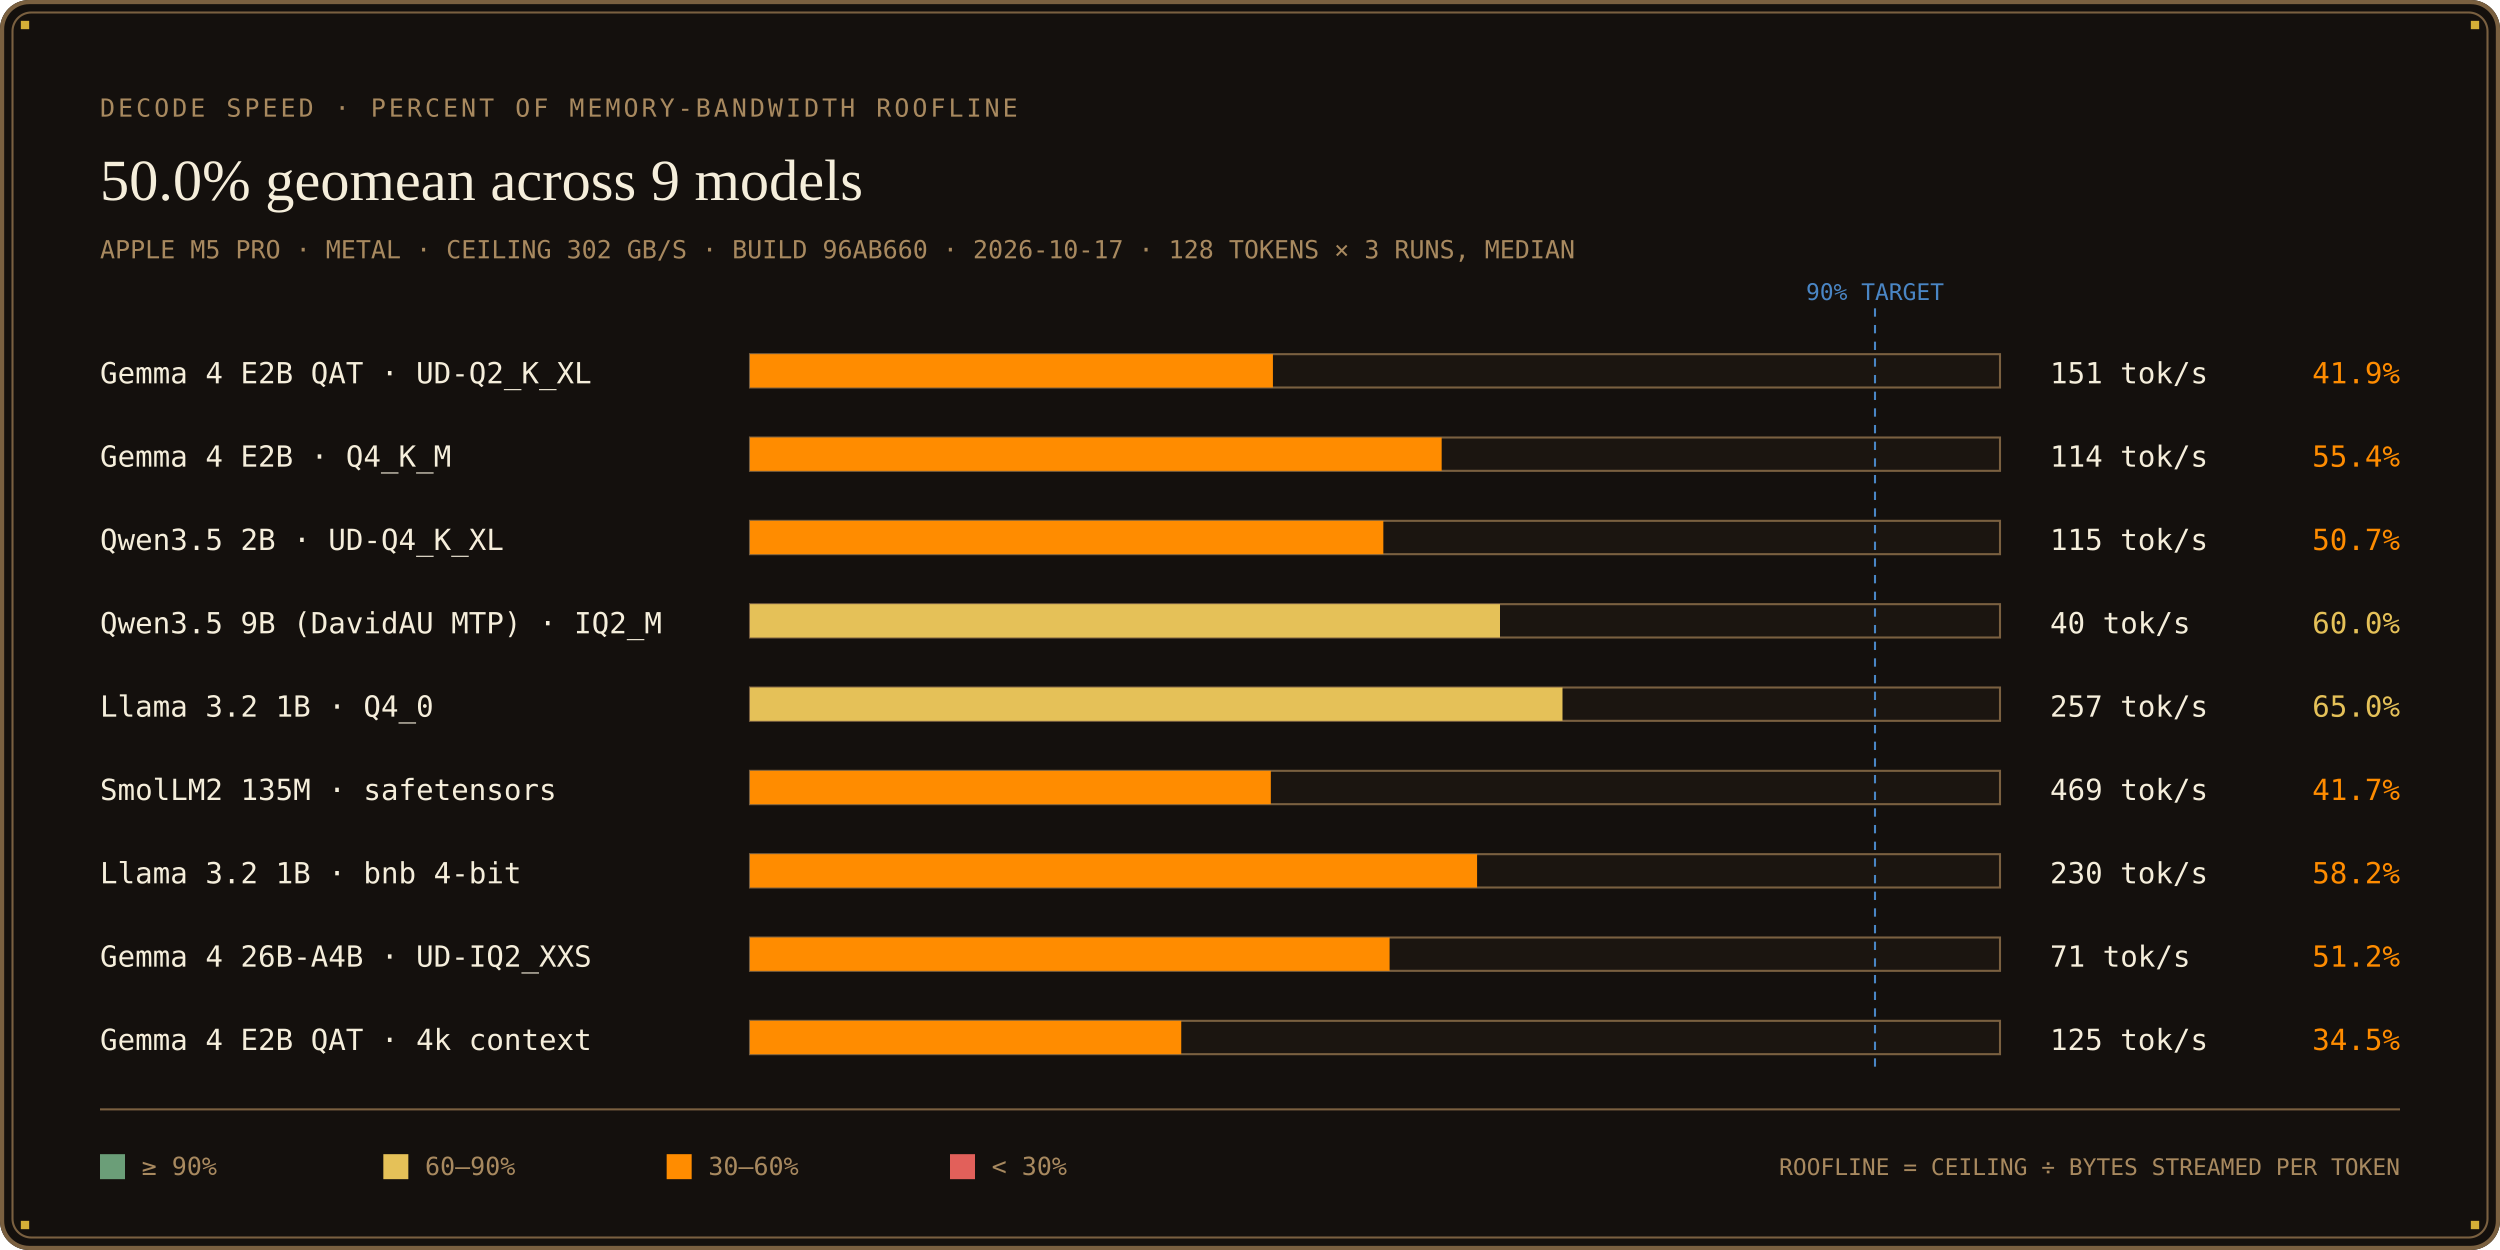
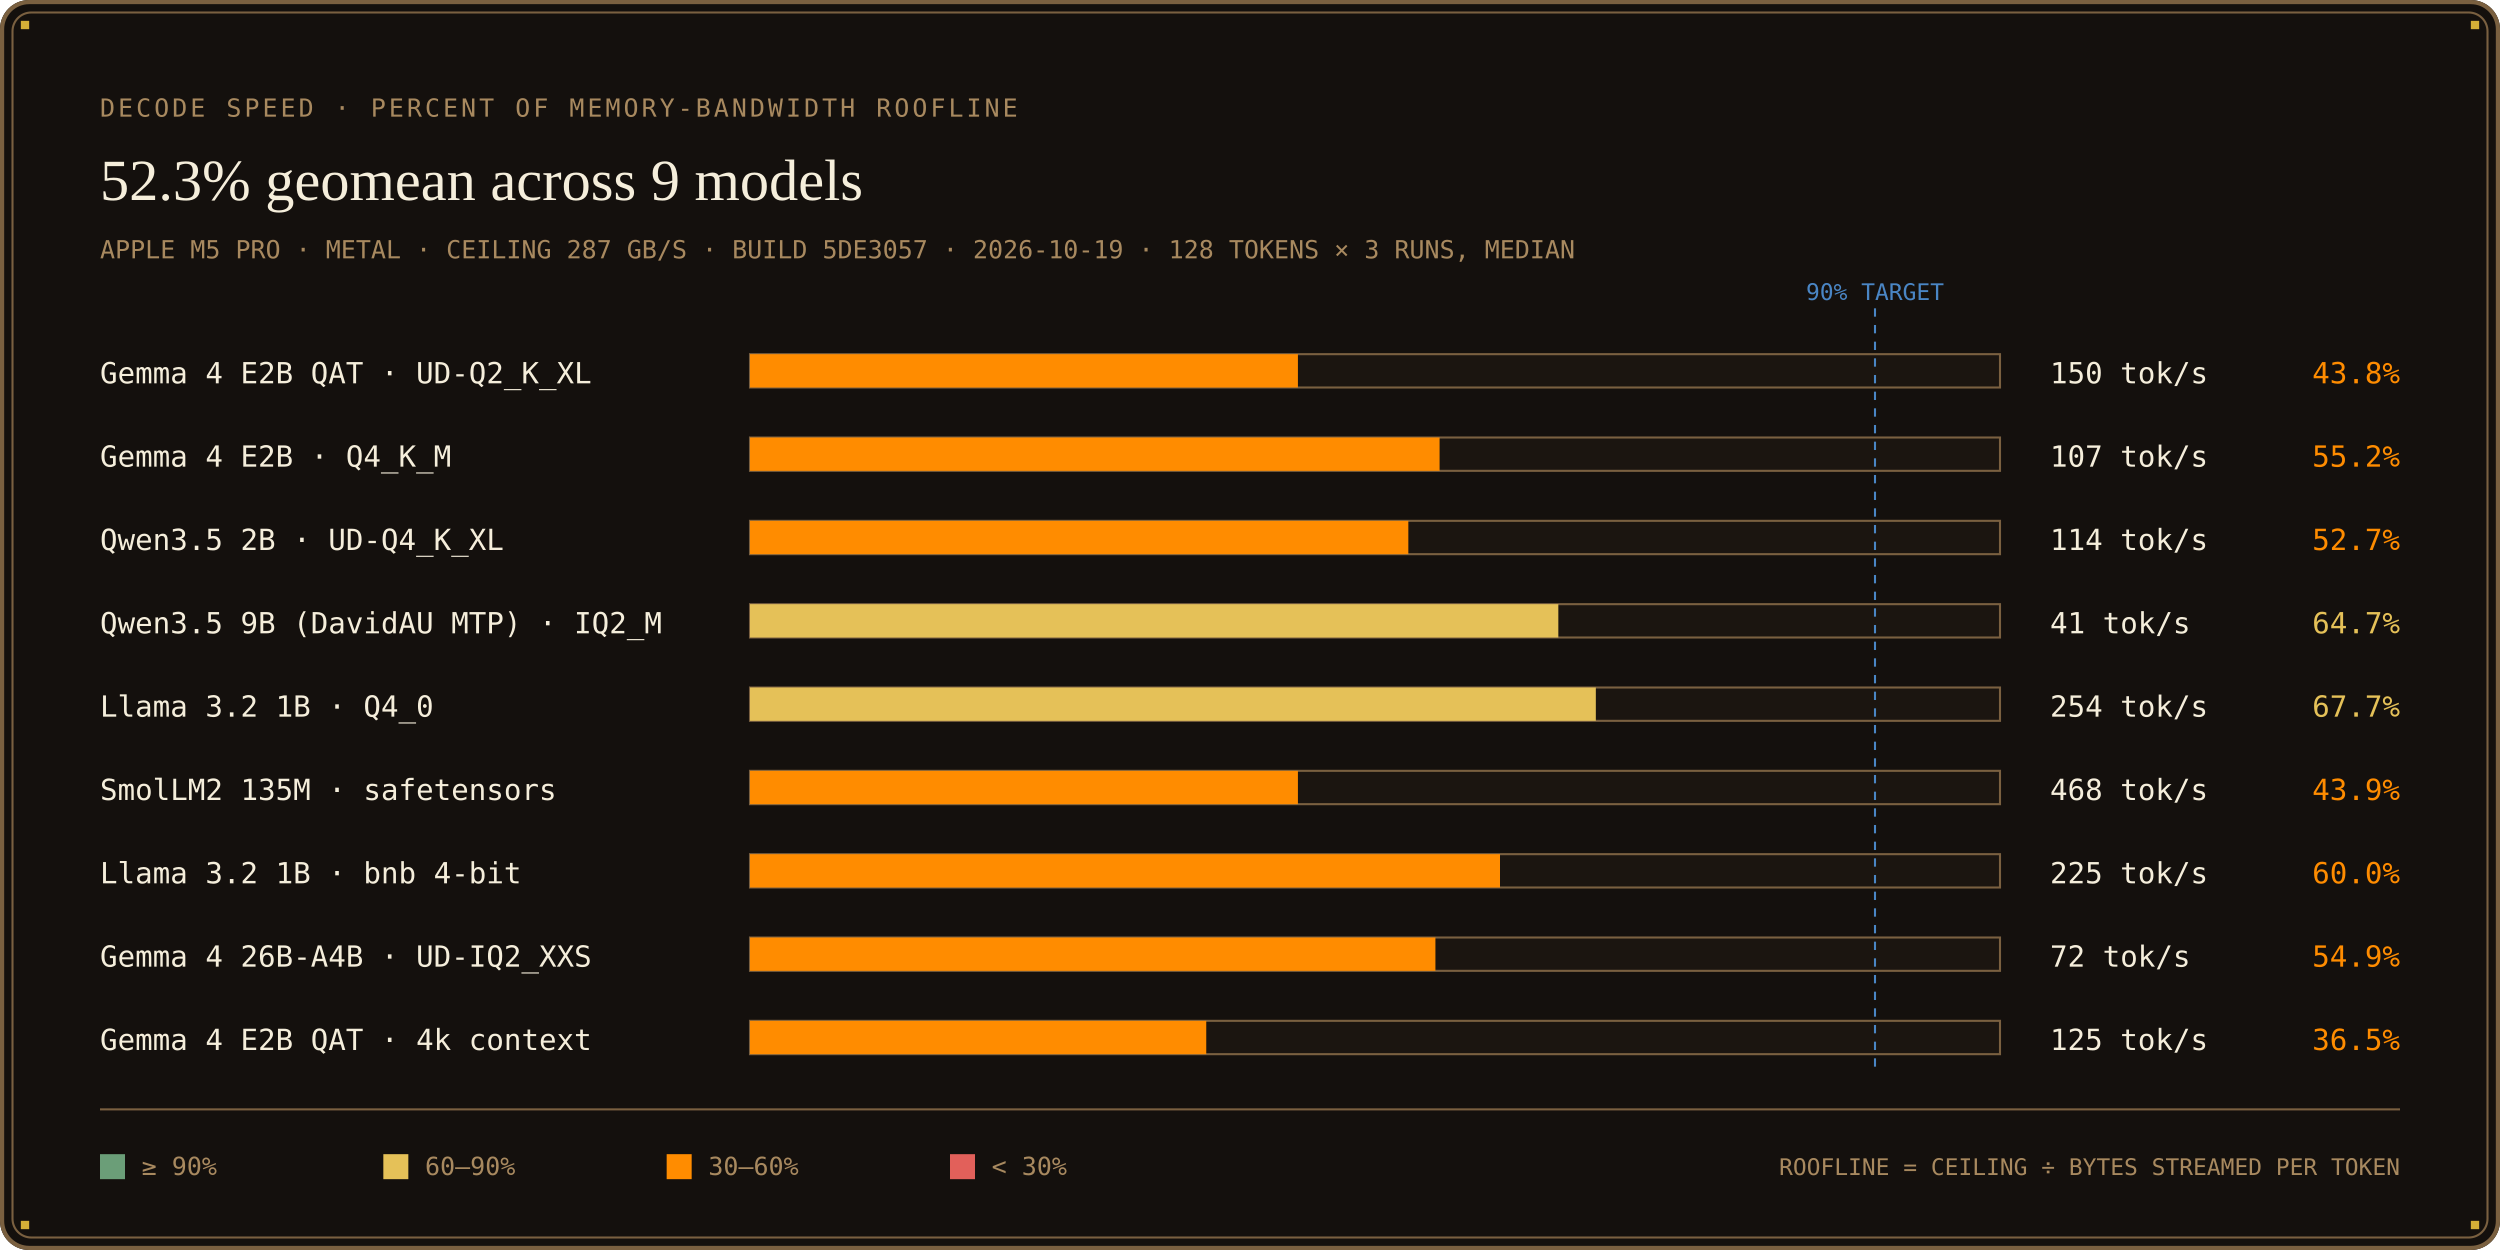
<svg xmlns="http://www.w3.org/2000/svg" viewBox="0 0 1200 600" width="1200" height="600" role="img" aria-labelledby="gibbs-roofline-title gibbs-roofline-desc">
  <style>text{font-family:'SF Mono','Menlo','DejaVu Sans Mono',monospace}.serif{font-family:'Bodoni 72','Didot','Playfair Display','Bodoni MT',Georgia,'Times New Roman',serif}</style>
  <rect width="1200" height="600" rx="14" fill="#14100D" />
  <rect x="1" y="1" width="1198" height="598" rx="13" fill="none" stroke="#7A6040" stroke-width="2" />
  <rect x="6" y="6" width="1188" height="588" rx="9" fill="none" stroke="#7A6040" stroke-width="1" />
  <g fill="#D4AF37">
    <rect x="10" y="10" width="4" height="4" />
    <rect x="1186" y="10" width="4" height="4" />
    <rect x="10" y="586" width="4" height="4" />
    <rect x="1186" y="586" width="4" height="4" />
  </g>
  <text x="48" y="56" font-size="12" fill="#A8895F" letter-spacing="0.12em">DECODE SPEED · PERCENT OF MEMORY-BANDWIDTH ROOFLINE</text>
-   <text class="serif" x="48" y="96" font-size="28" fill="#F5EEDB">50.0% geomean across 9 models</text>
-   <text x="48" y="124" font-size="12" fill="#A8895F">APPLE M5 PRO · METAL · CEILING 302 GB/S · BUILD 96AB660 · 2026-10-17 · 128 TOKENS × 3 RUNS, MEDIAN</text>
+   <text class="serif" x="48" y="96" font-size="28" fill="#F5EEDB">52.3% geomean across 9 models</text>
+   <text x="48" y="124" font-size="12" fill="#A8895F">APPLE M5 PRO · METAL · CEILING 287 GB/S · BUILD 5DE3057 · 2026-10-19 · 128 TOKENS × 3 RUNS, MEDIAN</text>
  <text x="48" y="184" font-size="14" fill="#F5EEDB">Gemma 4 E2B QAT · UD-Q2_K_XL</text>
  <rect x="360" y="170" width="600" height="16" fill="#1B1510" stroke="#7A6040" stroke-width="1" />
-   <rect x="360" y="170" width="251" height="16" fill="#FF8C00" />
-   <text x="984" y="184" font-size="14" fill="#F5EEDB">151 tok/s</text>
-   <text x="1152" y="184" font-size="14" text-anchor="end" fill="#FF8C00">41.9%</text>
+   <rect x="360" y="170" width="263" height="16" fill="#FF8C00" />
+   <text x="984" y="184" font-size="14" fill="#F5EEDB">150 tok/s</text>
+   <text x="1152" y="184" font-size="14" text-anchor="end" fill="#FF8C00">43.8%</text>
  <text x="48" y="224" font-size="14" fill="#F5EEDB">Gemma 4 E2B · Q4_K_M</text>
  <rect x="360" y="210" width="600" height="16" fill="#1B1510" stroke="#7A6040" stroke-width="1" />
-   <rect x="360" y="210" width="332" height="16" fill="#FF8C00" />
-   <text x="984" y="224" font-size="14" fill="#F5EEDB">114 tok/s</text>
-   <text x="1152" y="224" font-size="14" text-anchor="end" fill="#FF8C00">55.4%</text>
+   <rect x="360" y="210" width="331" height="16" fill="#FF8C00" />
+   <text x="984" y="224" font-size="14" fill="#F5EEDB">107 tok/s</text>
+   <text x="1152" y="224" font-size="14" text-anchor="end" fill="#FF8C00">55.2%</text>
  <text x="48" y="264" font-size="14" fill="#F5EEDB">Qwen3.5 2B · UD-Q4_K_XL</text>
  <rect x="360" y="250" width="600" height="16" fill="#1B1510" stroke="#7A6040" stroke-width="1" />
-   <rect x="360" y="250" width="304" height="16" fill="#FF8C00" />
-   <text x="984" y="264" font-size="14" fill="#F5EEDB">115 tok/s</text>
-   <text x="1152" y="264" font-size="14" text-anchor="end" fill="#FF8C00">50.7%</text>
+   <rect x="360" y="250" width="316" height="16" fill="#FF8C00" />
+   <text x="984" y="264" font-size="14" fill="#F5EEDB">114 tok/s</text>
+   <text x="1152" y="264" font-size="14" text-anchor="end" fill="#FF8C00">52.7%</text>
  <text x="48" y="304" font-size="14" fill="#F5EEDB">Qwen3.5 9B (DavidAU MTP) · IQ2_M</text>
  <rect x="360" y="290" width="600" height="16" fill="#1B1510" stroke="#7A6040" stroke-width="1" />
-   <rect x="360" y="290" width="360" height="16" fill="#E5C158" />
-   <text x="984" y="304" font-size="14" fill="#F5EEDB">40 tok/s</text>
-   <text x="1152" y="304" font-size="14" text-anchor="end" fill="#E5C158">60.0%</text>
+   <rect x="360" y="290" width="388" height="16" fill="#E5C158" />
+   <text x="984" y="304" font-size="14" fill="#F5EEDB">41 tok/s</text>
+   <text x="1152" y="304" font-size="14" text-anchor="end" fill="#E5C158">64.7%</text>
  <text x="48" y="344" font-size="14" fill="#F5EEDB">Llama 3.2 1B · Q4_0</text>
  <rect x="360" y="330" width="600" height="16" fill="#1B1510" stroke="#7A6040" stroke-width="1" />
-   <rect x="360" y="330" width="390" height="16" fill="#E5C158" />
-   <text x="984" y="344" font-size="14" fill="#F5EEDB">257 tok/s</text>
-   <text x="1152" y="344" font-size="14" text-anchor="end" fill="#E5C158">65.0%</text>
+   <rect x="360" y="330" width="406" height="16" fill="#E5C158" />
+   <text x="984" y="344" font-size="14" fill="#F5EEDB">254 tok/s</text>
+   <text x="1152" y="344" font-size="14" text-anchor="end" fill="#E5C158">67.7%</text>
  <text x="48" y="384" font-size="14" fill="#F5EEDB">SmolLM2 135M · safetensors</text>
  <rect x="360" y="370" width="600" height="16" fill="#1B1510" stroke="#7A6040" stroke-width="1" />
-   <rect x="360" y="370" width="250" height="16" fill="#FF8C00" />
-   <text x="984" y="384" font-size="14" fill="#F5EEDB">469 tok/s</text>
-   <text x="1152" y="384" font-size="14" text-anchor="end" fill="#FF8C00">41.7%</text>
+   <rect x="360" y="370" width="263" height="16" fill="#FF8C00" />
+   <text x="984" y="384" font-size="14" fill="#F5EEDB">468 tok/s</text>
+   <text x="1152" y="384" font-size="14" text-anchor="end" fill="#FF8C00">43.9%</text>
  <text x="48" y="424" font-size="14" fill="#F5EEDB">Llama 3.2 1B · bnb 4-bit</text>
  <rect x="360" y="410" width="600" height="16" fill="#1B1510" stroke="#7A6040" stroke-width="1" />
-   <rect x="360" y="410" width="349" height="16" fill="#FF8C00" />
-   <text x="984" y="424" font-size="14" fill="#F5EEDB">230 tok/s</text>
-   <text x="1152" y="424" font-size="14" text-anchor="end" fill="#FF8C00">58.2%</text>
+   <rect x="360" y="410" width="360" height="16" fill="#FF8C00" />
+   <text x="984" y="424" font-size="14" fill="#F5EEDB">225 tok/s</text>
+   <text x="1152" y="424" font-size="14" text-anchor="end" fill="#FF8C00">60.0%</text>
  <text x="48" y="464" font-size="14" fill="#F5EEDB">Gemma 4 26B-A4B · UD-IQ2_XXS</text>
  <rect x="360" y="450" width="600" height="16" fill="#1B1510" stroke="#7A6040" stroke-width="1" />
-   <rect x="360" y="450" width="307" height="16" fill="#FF8C00" />
-   <text x="984" y="464" font-size="14" fill="#F5EEDB">71 tok/s</text>
-   <text x="1152" y="464" font-size="14" text-anchor="end" fill="#FF8C00">51.2%</text>
+   <rect x="360" y="450" width="329" height="16" fill="#FF8C00" />
+   <text x="984" y="464" font-size="14" fill="#F5EEDB">72 tok/s</text>
+   <text x="1152" y="464" font-size="14" text-anchor="end" fill="#FF8C00">54.9%</text>
  <text x="48" y="504" font-size="14" fill="#F5EEDB">Gemma 4 E2B QAT · 4k context</text>
  <rect x="360" y="490" width="600" height="16" fill="#1B1510" stroke="#7A6040" stroke-width="1" />
-   <rect x="360" y="490" width="207" height="16" fill="#FF8C00" />
+   <rect x="360" y="490" width="219" height="16" fill="#FF8C00" />
  <text x="984" y="504" font-size="14" fill="#F5EEDB">125 tok/s</text>
-   <text x="1152" y="504" font-size="14" text-anchor="end" fill="#FF8C00">34.5%</text>
+   <text x="1152" y="504" font-size="14" text-anchor="end" fill="#FF8C00">36.5%</text>
  <line x1="900" y1="148" x2="900" y2="516" stroke="#4A86C5" stroke-width="1" stroke-dasharray="4 4" />
  <text x="900" y="144" font-size="11" fill="#4A86C5" text-anchor="middle">90% TARGET</text>
  <rect x="48" y="532" width="1104" height="1" fill="#7A6040" />
  <rect x="48" y="554" width="12" height="12" fill="#6B9E78" />
  <text x="68" y="564" font-size="12" fill="#A8895F">≥ 90%</text>
  <rect x="184" y="554" width="12" height="12" fill="#E5C158" />
  <text x="204" y="564" font-size="12" fill="#A8895F">60–90%</text>
  <rect x="320" y="554" width="12" height="12" fill="#FF8C00" />
  <text x="340" y="564" font-size="12" fill="#A8895F">30–60%</text>
  <rect x="456" y="554" width="12" height="12" fill="#E2605A" />
  <text x="476" y="564" font-size="12" fill="#A8895F">&lt; 30%</text>
  <text x="1152" y="564" font-size="11" fill="#A8895F" text-anchor="end">ROOFLINE = CEILING ÷ BYTES STREAMED PER TOKEN</text>
</svg>
